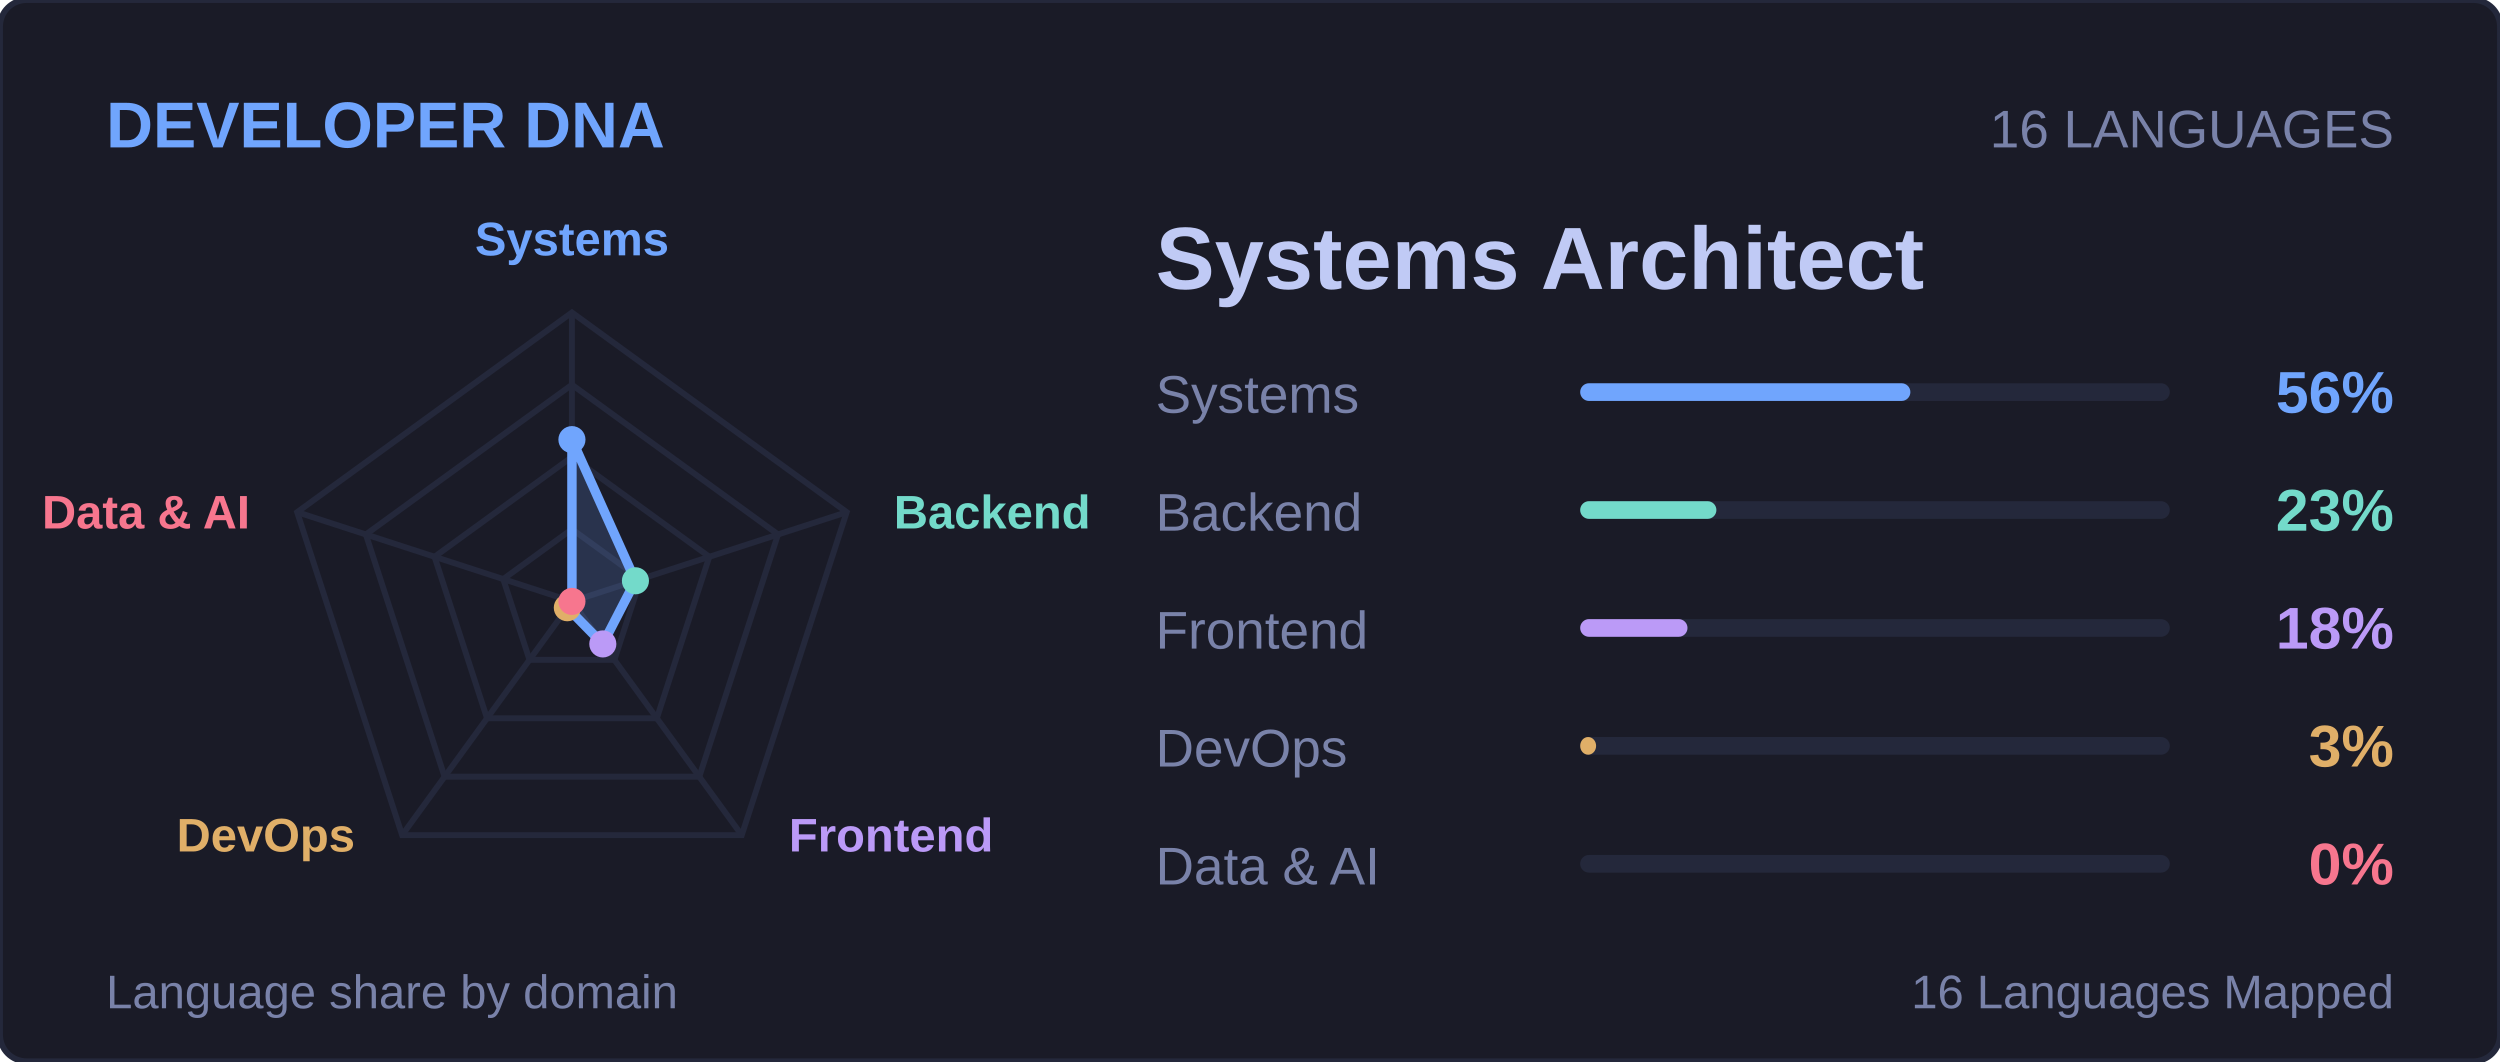
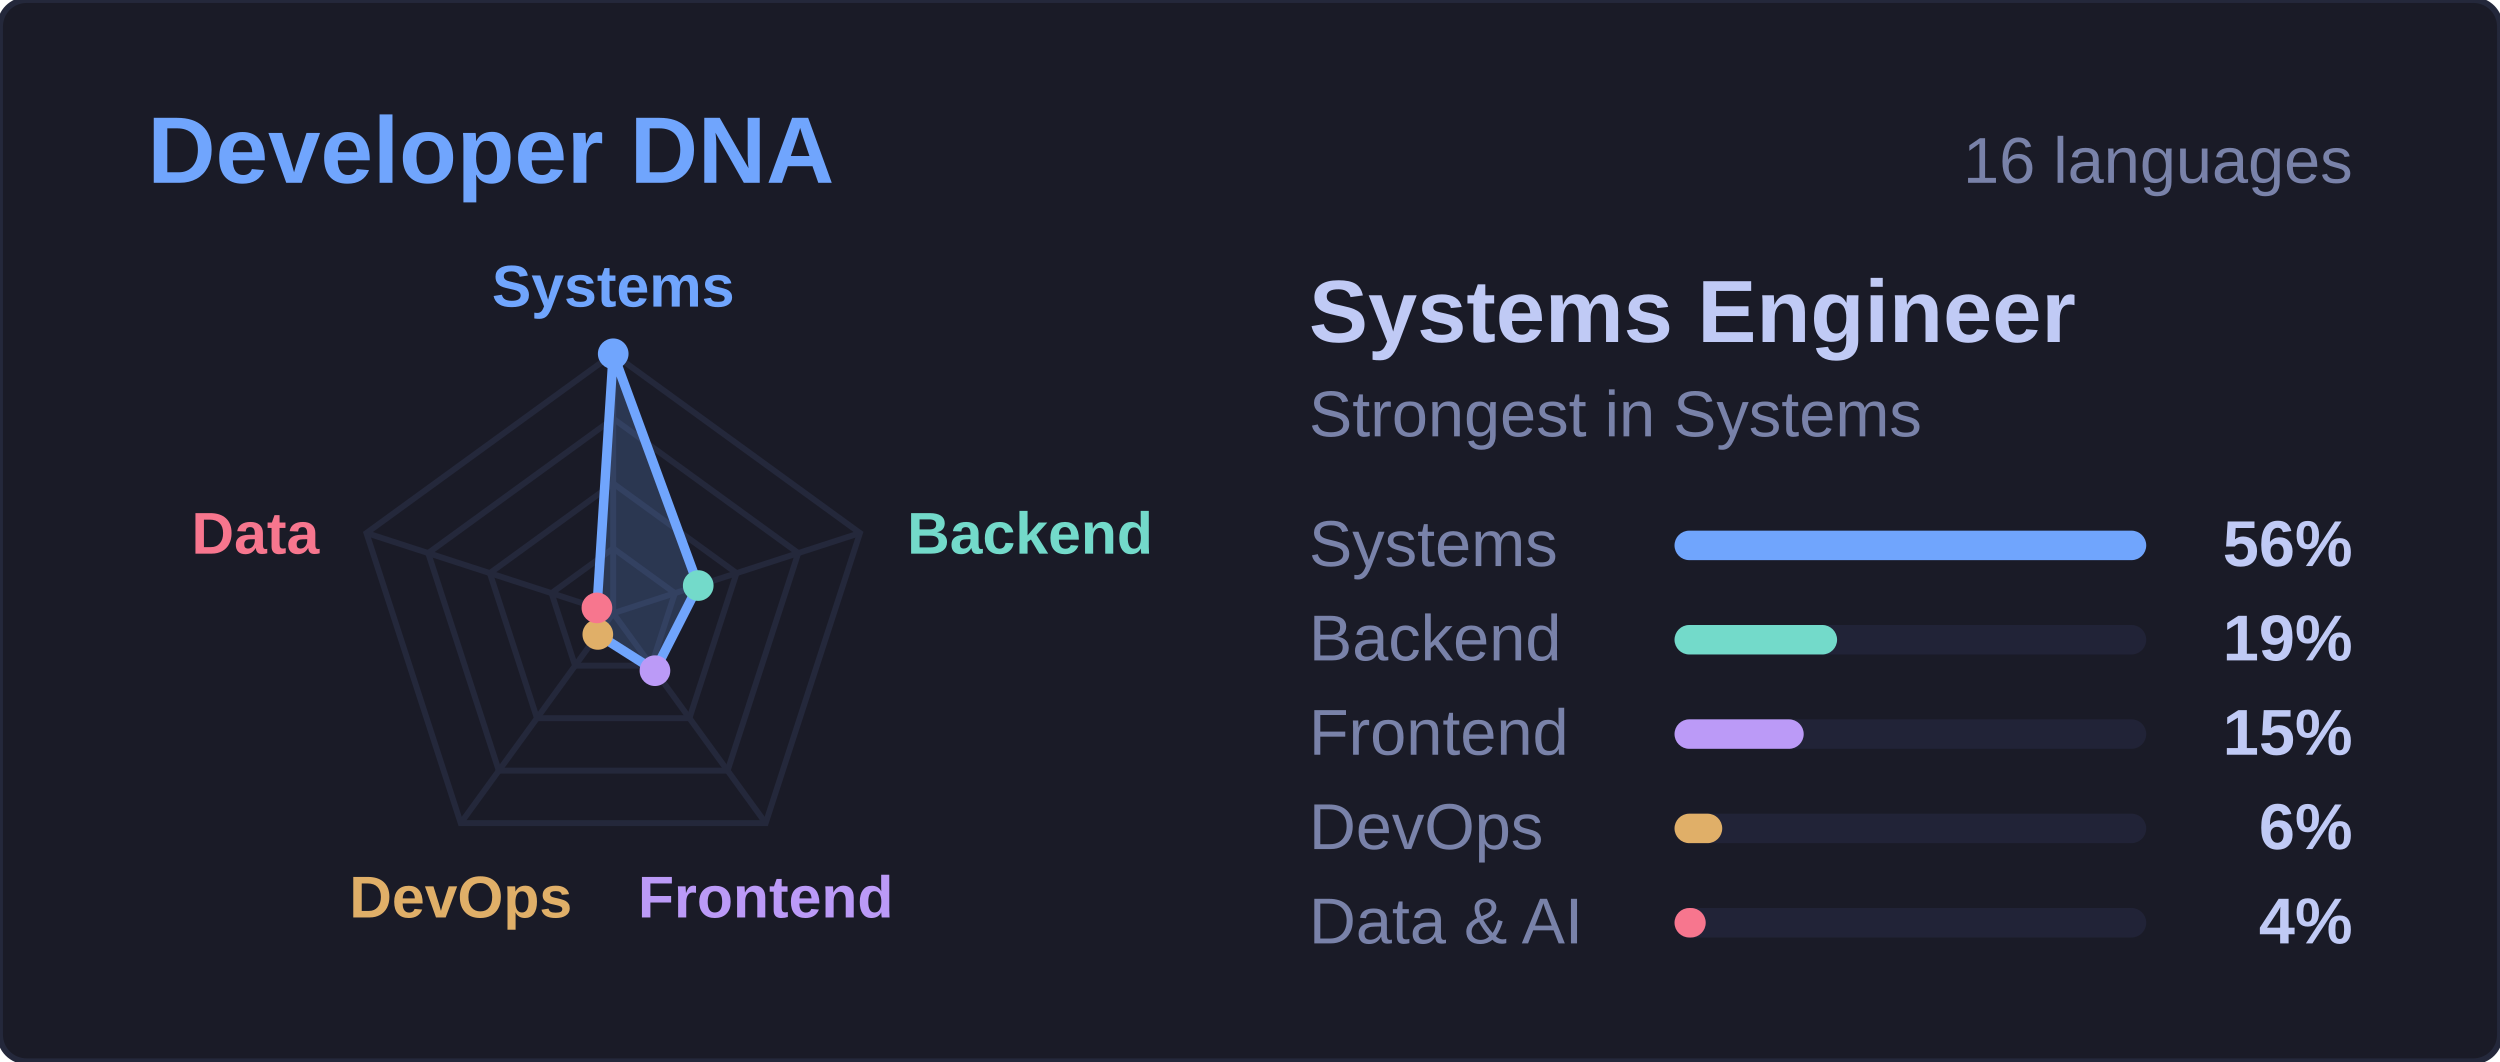
<svg xmlns="http://www.w3.org/2000/svg" viewBox="0 0 424 180" width="424" height="180" role="img">
  <rect width="424" height="180" rx="4.5" fill="#1a1b27" stroke="#24283b" stroke-width="1" />
  <g transform="translate(0 0.000) scale(1)" font-family="-apple-system,BlinkMacSystemFont,'Segoe UI',Arial,sans-serif">
    <g class="card-content">
-       <text x="18.00" y="25.00" font-size="11.00" fill="#70a5fd" font-weight="700" text-anchor="start">DEVELOPER DNA</text>
-       <text x="406.00" y="25.00" font-size="9.00" fill="#7982a9" font-weight="500" text-anchor="end">16 LANGUAGES</text>
-       <polygon points="97.00,89.75 108.65,98.21 104.20,111.91 89.80,111.91 85.35,98.21 " fill="none" stroke="#24283b" />
-       <polygon points="97.00,77.50 120.30,94.43 111.40,121.82 82.60,121.82 73.70,94.43 " fill="none" stroke="#24283b" />
-       <polygon points="97.00,65.25 131.95,90.64 118.60,131.73 75.40,131.73 62.05,90.64 " fill="none" stroke="#24283b" />
-       <polygon points="97.00,53.00 143.60,86.86 125.80,141.64 68.20,141.64 50.40,86.86 " fill="none" stroke="#24283b" />
-       <path d="M97 102L97.00 53.00" stroke="#24283b" />
-       <path d="M97 102L143.60 86.86" stroke="#24283b" />
-       <path d="M97 102L125.80 141.64" stroke="#24283b" />
-       <path d="M97 102L68.20 141.64" stroke="#24283b" />
-       <path d="M97 102L50.40 86.86" stroke="#24283b" />
-       <polygon class="dna-shape" points="97.00,74.56 107.77,98.50 102.24,109.21 96.22,103.07 97.00,102.00 " fill="#70a5fd" fill-opacity="0.18" stroke="#70a5fd" stroke-width="1.6" />
-       <circle cx="97.00" cy="74.56" r="2.3" fill="#70a5fd" />
-       <text class="dna-axis" x="97.00" y="45.00" text-anchor="middle" dominant-baseline="text-after-edge" font-size="8" font-weight="600" fill="#70a5fd">Systems</text>
-       <circle cx="107.77" cy="98.50" r="2.3" fill="#73daca" />
-       <text class="dna-axis" x="151.60" y="86.86" text-anchor="start" dominant-baseline="central" font-size="8" font-weight="600" fill="#73daca">Backend</text>
-       <circle cx="102.24" cy="109.21" r="2.3" fill="#bb9af7" />
-       <text class="dna-axis" x="133.80" y="141.64" text-anchor="start" dominant-baseline="central" font-size="8" font-weight="600" fill="#bb9af7">Frontend</text>
-       <circle cx="96.22" cy="103.07" r="2.3" fill="#e0af68" />
-       <text class="dna-axis" x="60.20" y="141.64" text-anchor="end" dominant-baseline="central" font-size="8" font-weight="600" fill="#e0af68">DevOps</text>
-       <circle cx="97.00" cy="102.00" r="2.3" fill="#f7768e" />
-       <text class="dna-axis" x="42.40" y="86.86" text-anchor="end" dominant-baseline="central" font-size="8" font-weight="600" fill="#f7768e">Data &amp; AI</text>
-       <text x="196.00" y="49.00" font-size="15.00" fill="#c0caf5" font-weight="650" text-anchor="start">Systems Architect</text>
-       <text x="196.00" y="70.00" font-size="9.00" fill="#7982a9" font-weight="500" text-anchor="start">Systems</text>
-       <text x="406.00" y="70.00" font-size="10.00" fill="#70a5fd" font-weight="650" text-anchor="end">56%</text>
-       <rect x="268.00" y="65.00" width="100.00" height="3.00" rx="1.5" fill="#24283b" fill-opacity="1.000" />
-       <rect x="268.00" y="65.00" width="56.00" height="3.00" rx="1.5" fill="#70a5fd" fill-opacity="1.000" />
-       <text x="196.00" y="90.00" font-size="9.00" fill="#7982a9" font-weight="500" text-anchor="start">Backend</text>
-       <text x="406.00" y="90.00" font-size="10.00" fill="#73daca" font-weight="650" text-anchor="end">23%</text>
-       <rect x="268.00" y="85.00" width="100.00" height="3.00" rx="1.5" fill="#24283b" fill-opacity="1.000" />
-       <rect x="268.00" y="85.00" width="23.10" height="3.00" rx="1.5" fill="#73daca" fill-opacity="1.000" />
-       <text x="196.00" y="110.00" font-size="9.00" fill="#7982a9" font-weight="500" text-anchor="start">Frontend</text>
-       <text x="406.00" y="110.00" font-size="10.00" fill="#bb9af7" font-weight="650" text-anchor="end">18%</text>
-       <rect x="268.00" y="105.00" width="100.00" height="3.00" rx="1.5" fill="#24283b" fill-opacity="1.000" />
-       <rect x="268.00" y="105.00" width="18.20" height="3.00" rx="1.5" fill="#bb9af7" fill-opacity="1.000" />
-       <text x="196.00" y="130.00" font-size="9.00" fill="#7982a9" font-weight="500" text-anchor="start">DevOps</text>
-       <text x="406.00" y="130.00" font-size="10.00" fill="#e0af68" font-weight="650" text-anchor="end">3%</text>
-       <rect x="268.00" y="125.00" width="100.00" height="3.00" rx="1.5" fill="#24283b" fill-opacity="1.000" />
-       <rect x="268.00" y="125.00" width="2.70" height="3.00" rx="1.5" fill="#e0af68" fill-opacity="1.000" />
-       <text x="196.00" y="150.00" font-size="9.00" fill="#7982a9" font-weight="500" text-anchor="start">Data &amp; AI</text>
-       <text x="406.00" y="150.00" font-size="10.00" fill="#f7768e" font-weight="650" text-anchor="end">0%</text>
-       <rect x="268.00" y="145.00" width="100.00" height="3.00" rx="1.5" fill="#24283b" fill-opacity="1.000" />
-       <rect x="268.00" y="145.00" width="0.00" height="3.00" rx="1.5" fill="#f7768e" fill-opacity="1.000" />
-       <text x="18.00" y="171.00" font-size="8.00" fill="#7982a9" font-weight="500" text-anchor="start">Language share by domain</text>
-       <text x="406.00" y="171.00" font-size="8.00" fill="#7982a9" font-weight="500" text-anchor="end">16 Languages Mapped</text>
+       <text x="25.00" y="31.00" font-size="16.00" fill="#70a5fd" font-weight="600" text-anchor="start">Developer DNA</text>
+       <text x="399.00" y="31.00" font-size="11.00" fill="#7982a9" font-weight="500" text-anchor="end">16 languages</text>
+       <polygon points="104.00,93.00 114.46,100.60 110.47,112.90 97.53,112.90 93.54,100.60 " fill="none" stroke="#24283b" />
+       <polygon points="104.00,82.00 124.92,97.20 116.93,121.80 91.07,121.80 83.08,97.20 " fill="none" stroke="#24283b" />
+       <polygon points="104.00,71.00 135.38,93.80 123.40,130.70 84.60,130.70 72.62,93.80 " fill="none" stroke="#24283b" />
+       <polygon points="104.00,60.00 145.85,90.40 129.86,139.60 78.14,139.60 62.15,90.40 " fill="none" stroke="#24283b" />
+       <line x1="104" y1="104" x2="104.00" y2="60.00" stroke="#24283b" />
+       <line x1="104" y1="104" x2="145.85" y2="90.40" stroke="#24283b" />
+       <line x1="104" y1="104" x2="129.86" y2="139.60" stroke="#24283b" />
+       <line x1="104" y1="104" x2="78.14" y2="139.60" stroke="#24283b" />
+       <line x1="104" y1="104" x2="62.15" y2="90.40" stroke="#24283b" />
+       <polygon class="dna-shape" points="104.00,60.00 118.42,99.31 111.08,113.75 101.39,107.60 101.24,103.10 " fill="#70a5fd" fill-opacity=".2" stroke="#70a5fd" stroke-width="1.6" stroke-linejoin="round" />
+       <circle cx="104.00" cy="60.00" r="2.6" fill="#70a5fd" />
+       <circle cx="118.42" cy="99.31" r="2.6" fill="#73daca" />
+       <circle cx="111.08" cy="113.75" r="2.6" fill="#bb9af7" />
+       <circle cx="101.39" cy="107.60" r="2.6" fill="#e0af68" />
+       <circle cx="101.24" cy="103.10" r="2.6" fill="#f7768e" />
+       <text x="104.00" y="52.00" font-size="10.00" fill="#70a5fd" font-weight="600" text-anchor="middle">Systems</text>
+       <text x="153.85" y="93.90" font-size="10.00" fill="#73daca" font-weight="600" text-anchor="start">Backend</text>
+       <text x="129.86" y="155.60" font-size="10.00" fill="#bb9af7" font-weight="600" text-anchor="middle">Frontend</text>
+       <text x="78.14" y="155.60" font-size="10.00" fill="#e0af68" font-weight="600" text-anchor="middle">DevOps</text>
+       <text x="54.15" y="93.90" font-size="10.00" fill="#f7768e" font-weight="600" text-anchor="end">Data</text>
+       <text x="222.00" y="58.00" font-size="15.00" fill="#c0caf5" font-weight="650" text-anchor="start">Systems Engineer</text>
+       <text x="222.00" y="74.00" font-size="11.00" fill="#7982a9" font-weight="500" text-anchor="start">Strongest in Systems</text>
+       <text x="222.00" y="96.00" font-size="11.00" fill="#7982a9" font-weight="500" text-anchor="start">Systems</text>
+       <rect x="284.00" y="90.00" width="80.00" height="5.00" rx="2.5" fill="#212337" fill-opacity="1.000" />
+       <rect x="284.00" y="90.00" width="80.00" height="5.00" rx="2.5" fill="#70a5fd" fill-opacity="1.000" />
+       <text x="399.00" y="96.00" font-size="11.00" fill="#c0caf5" font-weight="600" text-anchor="end">56%</text>
+       <text x="222.00" y="112.00" font-size="11.00" fill="#7982a9" font-weight="500" text-anchor="start">Backend</text>
+       <rect x="284.00" y="106.00" width="80.00" height="5.00" rx="2.5" fill="#212337" fill-opacity="1.000" />
+       <rect x="284.00" y="106.00" width="27.57" height="5.00" rx="2.5" fill="#73daca" fill-opacity="1.000" />
+       <text x="399.00" y="112.00" font-size="11.00" fill="#c0caf5" font-weight="600" text-anchor="end">19%</text>
+       <text x="222.00" y="128.00" font-size="11.00" fill="#7982a9" font-weight="500" text-anchor="start">Frontend</text>
+       <rect x="284.00" y="122.00" width="80.00" height="5.00" rx="2.5" fill="#212337" fill-opacity="1.000" />
+       <rect x="284.00" y="122.00" width="21.91" height="5.00" rx="2.5" fill="#bb9af7" fill-opacity="1.000" />
+       <text x="399.00" y="128.00" font-size="11.00" fill="#c0caf5" font-weight="600" text-anchor="end">15%</text>
+       <text x="222.00" y="144.00" font-size="11.00" fill="#7982a9" font-weight="500" text-anchor="start">DevOps</text>
+       <rect x="284.00" y="138.00" width="80.00" height="5.00" rx="2.5" fill="#212337" fill-opacity="1.000" />
+       <rect x="284.00" y="138.00" width="8.09" height="5.00" rx="2.5" fill="#e0af68" fill-opacity="1.000" />
+       <text x="399.00" y="144.00" font-size="11.00" fill="#c0caf5" font-weight="600" text-anchor="end">6%</text>
+       <text x="222.00" y="160.00" font-size="11.00" fill="#7982a9" font-weight="500" text-anchor="start">Data &amp; AI</text>
+       <rect x="284.00" y="154.00" width="80.00" height="5.00" rx="2.5" fill="#212337" fill-opacity="1.000" />
+       <rect x="284.00" y="154.00" width="5.29" height="5.00" rx="2.5" fill="#f7768e" fill-opacity="1.000" />
+       <text x="399.00" y="160.00" font-size="11.00" fill="#c0caf5" font-weight="600" text-anchor="end">4%</text>
    </g>
  </g>
</svg>
